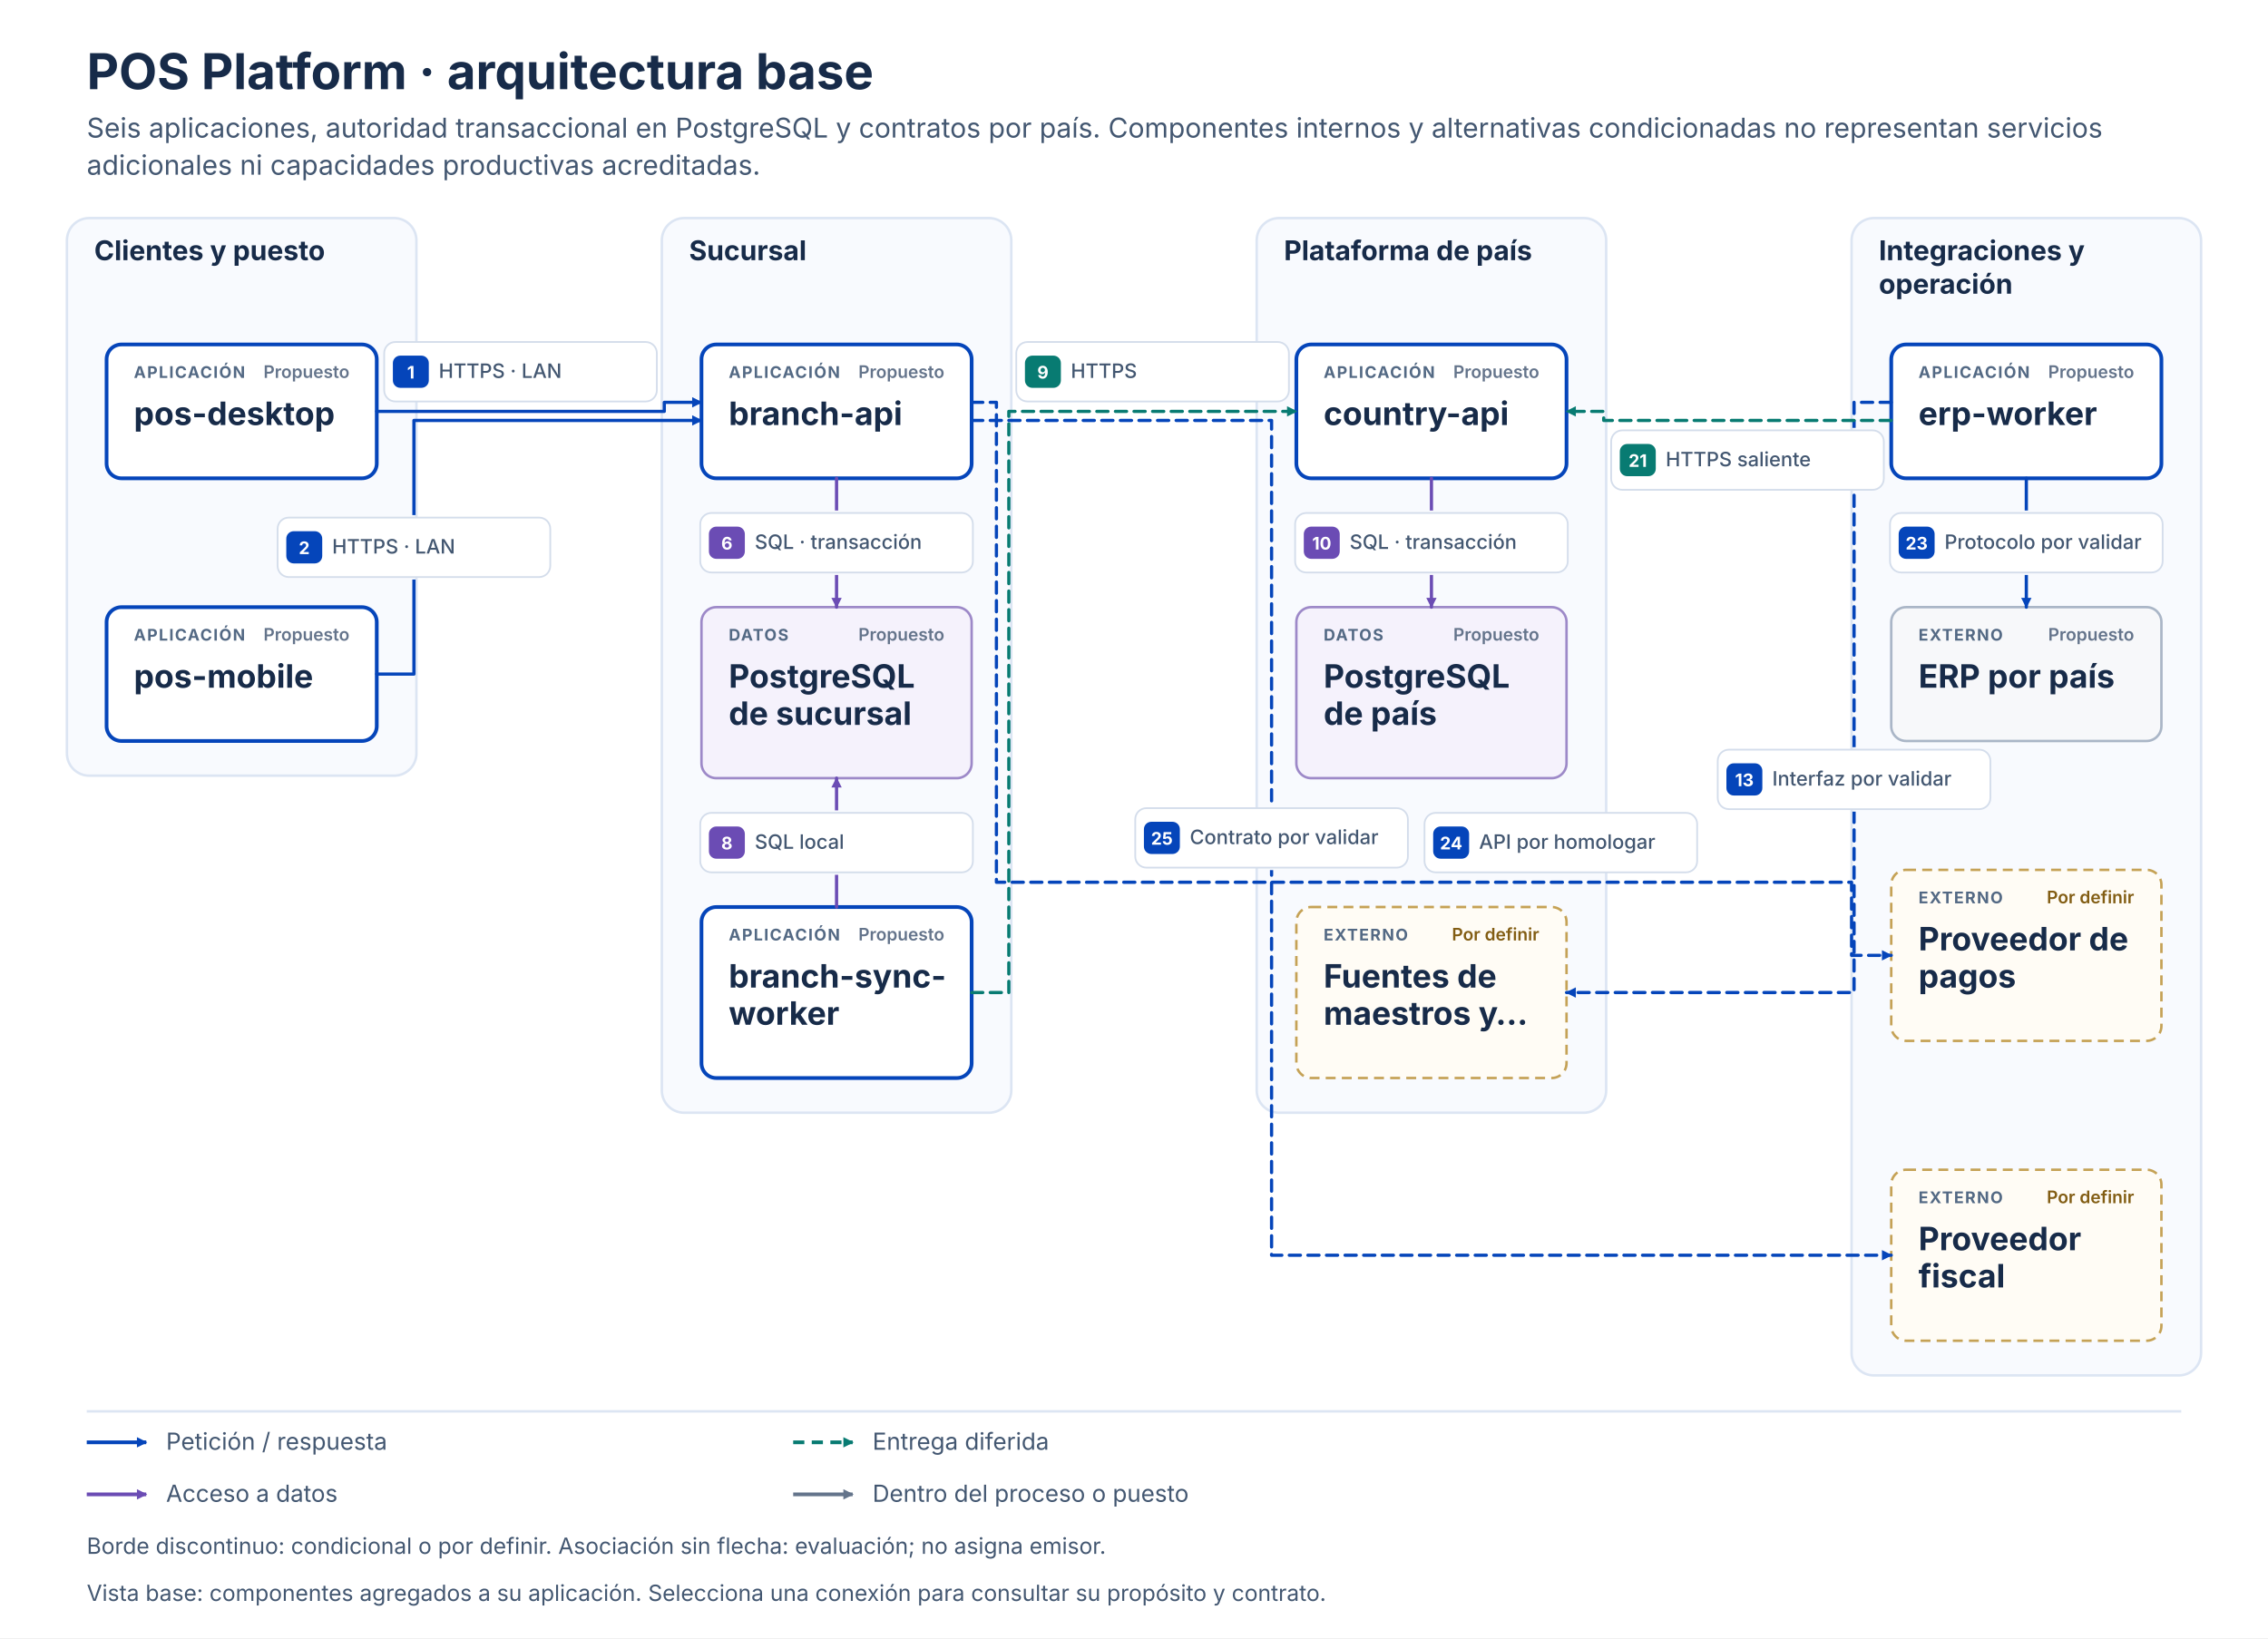
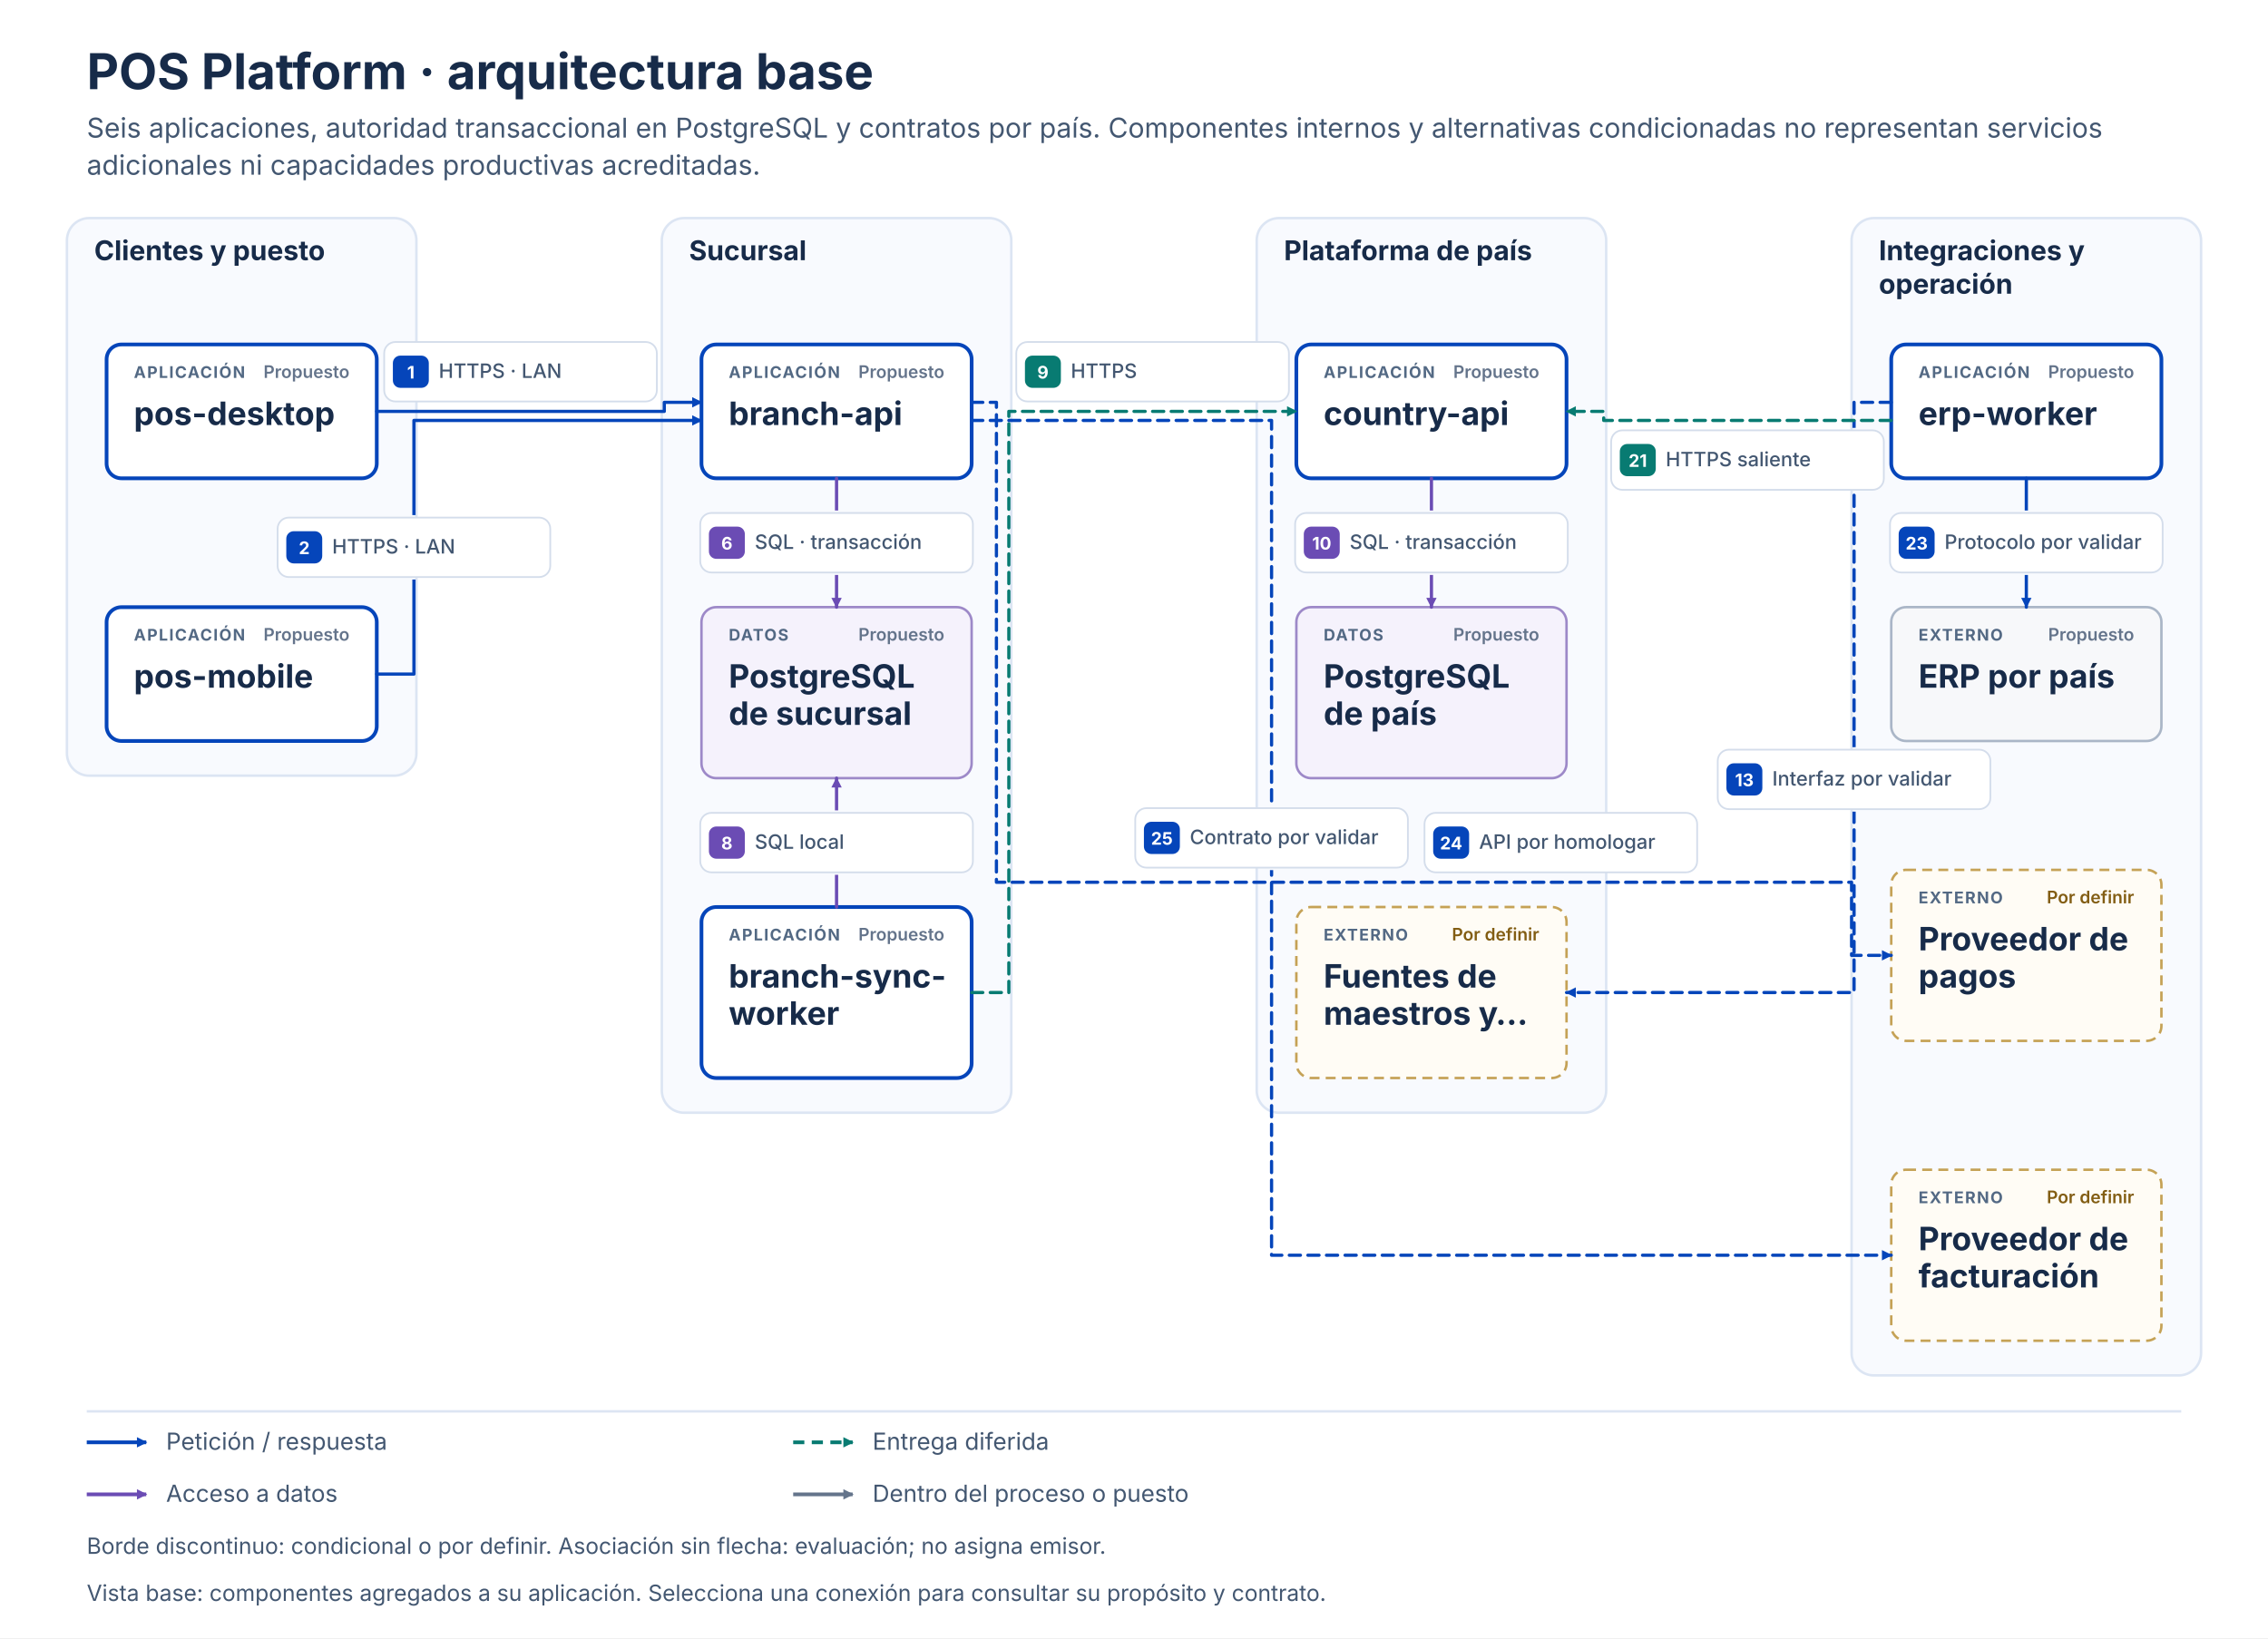
<svg xmlns="http://www.w3.org/2000/svg" class="architecture-svg" viewBox="0 0 1830 1322" width="1830" height="1322" role="img" aria-labelledby="architecture-title architecture-description">
  <defs>
    <style>
    .architecture-svg{font-family:Inter,system-ui,-apple-system,BlinkMacSystemFont,"Segoe UI",sans-serif;color:#172B49;background:#fff}
    .architecture-title,.architecture-node-title,.architecture-group-title{font-weight:700;fill:#172B49}
    .architecture-summary,.architecture-tech{fill:#435771}.architecture-tech{font-weight:500}
    .architecture-kind{font-weight:700;letter-spacing:1px;fill:#536984}.architecture-status{font-weight:600;fill:#64748B}
    .architecture-node-box{fill:#fff;stroke:#B4C5E3;stroke-width:2}.architecture-node[data-status="conditional"] .architecture-node-box,.architecture-node[data-status="unresolved"] .architecture-node-box{stroke-dasharray:8 5}
    .architecture-node[data-node-kind="app"] .architecture-node-box{stroke:#0545BA;stroke-width:3}.architecture-node[data-node-kind="data"] .architecture-node-box{fill:#F5F2FC;stroke:#9D89C8}
    .architecture-node[data-node-kind="external"] .architecture-node-box{fill:#F7F8FA;stroke:#AAB6C7}.architecture-node[data-status="unresolved"] .architecture-node-box{fill:#FFFCF5;stroke:#C5A256}
    .architecture-node[data-status="conditional"] .architecture-status{fill:#825D13}.architecture-node[data-status="unresolved"] .architecture-status{fill:#825D13}
    .architecture-edge-line{fill:none;stroke-width:2.6;stroke-linejoin:round;stroke-linecap:round}.architecture-edge-hit{fill:none;stroke:transparent;stroke-width:26;pointer-events:stroke}
    .architecture-edge-label{fill:#fff;stroke:#D4DDEB;stroke-width:1.4}.architecture-label-text{fill:#243B5A;font-weight:600}.architecture-label-protocol{fill:#435771;font-weight:500}.architecture-label-number{fill:#fff;font-weight:700}
    [data-item-id]{outline:none}[role="button"]{cursor:pointer}
    .architecture-node:is(:focus-visible,.is-selected,[aria-pressed="true"],[data-selected="true"]) .architecture-node-box{stroke:#0545BA;stroke-width:5;fill:#E9F0FE}
    .architecture-edge:is(:focus-visible,.is-selected,[aria-pressed="true"],[data-selected="true"]) .architecture-edge-line{stroke-width:5}
    .architecture-edge:is(:focus-visible,.is-selected,[aria-pressed="true"],[data-selected="true"]) .architecture-edge-label{stroke:#0545BA;stroke-width:3;fill:#E9F0FE}
    .architecture-node:is(.is-highlighted,.is-related) .architecture-node-box{stroke-width:4;stroke:#0545BA}.architecture-edge:is(.is-highlighted,.is-related) .architecture-edge-line{stroke-width:4}
    [data-item-id].is-muted{opacity:.2}
  </style>
    <mask id="architecture-label-clearance" maskUnits="userSpaceOnUse" x="0" y="0" width="1830" height="1322">
      <rect width="1830" height="1322" fill="#fff" />
      <rect x="308" y="274" width="224" height="52" fill="#000" />
      <rect x="222" y="415.7" width="224" height="52" fill="#000" />
      <rect x="563" y="412" width="224" height="52" fill="#000" />
      <rect x="563" y="654" width="224" height="52" fill="#000" />
      <rect x="818" y="274" width="224" height="52" fill="#000" />
      <rect x="1043" y="412" width="224" height="52" fill="#000" />
      <rect x="1384" y="603" width="224" height="52" fill="#000" />
      <rect x="1298" y="345.3" width="224" height="52" fill="#000" />
      <rect x="1523" y="412" width="224" height="52" fill="#000" />
      <rect x="1147.4" y="654" width="224" height="52" fill="#000" />
      <rect x="914" y="650.2" width="224" height="52" fill="#000" />
    </mask>
    <clipPath id="architecture-route-hit-area" clipPathUnits="userSpaceOnUse">
      <path clip-rule="evenodd" fill-rule="evenodd" d="M 0 0 h 1830 v 1322 h -1830 Z M 86 278 h 218 v 108 h -218 Z M 86 490 h 218 v 108 h -218 Z M 566 278 h 218 v 108 h -218 Z M 566 490 h 218 v 138 h -218 Z M 566 732 h 218 v 138 h -218 Z M 1046 278 h 218 v 108 h -218 Z M 1046 490 h 218 v 138 h -218 Z M 1046 732 h 218 v 138 h -218 Z M 1526 278 h 218 v 108 h -218 Z M 1526 490 h 218 v 108 h -218 Z M 1526 702 h 218 v 138 h -218 Z M 1526 944 h 218 v 138 h -218 Z M 309 275 h 222 v 50 h -222 Z M 223 416.7 h 222 v 50 h -222 Z M 564 413 h 222 v 50 h -222 Z M 564 655 h 222 v 50 h -222 Z M 819 275 h 222 v 50 h -222 Z M 1044 413 h 222 v 50 h -222 Z M 1385 604 h 222 v 50 h -222 Z M 1299 346.3 h 222 v 50 h -222 Z M 1524 413 h 222 v 50 h -222 Z M 1148.4 655 h 222 v 50 h -222 Z M 915 651.2 h 222 v 50 h -222 Z" />
    </clipPath>
    <marker id="architecture-arrow-sync" viewBox="0 0 12 12" refX="10" refY="6" markerWidth="10" markerHeight="10" orient="auto-start-reverse" markerUnits="userSpaceOnUse">
      <path d="M 1 1 L 11 6 L 1 11 Z" fill="#0545BA" />
    </marker>
    <marker id="architecture-arrow-async" viewBox="0 0 12 12" refX="10" refY="6" markerWidth="10" markerHeight="10" orient="auto-start-reverse" markerUnits="userSpaceOnUse">
      <path d="M 1 1 L 11 6 L 1 11 Z" fill="#087B72" />
    </marker>
    <marker id="architecture-arrow-data" viewBox="0 0 12 12" refX="10" refY="6" markerWidth="10" markerHeight="10" orient="auto-start-reverse" markerUnits="userSpaceOnUse">
      <path d="M 1 1 L 11 6 L 1 11 Z" fill="#6B4CB4" />
    </marker>
    <marker id="architecture-arrow-local" viewBox="0 0 12 12" refX="10" refY="6" markerWidth="10" markerHeight="10" orient="auto-start-reverse" markerUnits="userSpaceOnUse">
      <path d="M 1 1 L 11 6 L 1 11 Z" fill="#64748B" />
    </marker>
  </defs>
  <rect width="1830" height="1322" fill="#fff" />
  <text class="architecture-title" x="70" y="72" font-size="40">
    <tspan x="70" dy="0">POS Platform · arquitectura base</tspan>
  </text>
  <text class="architecture-summary" x="70" y="111" font-size="22">
    <tspan x="70" dy="0">Seis aplicaciones, autoridad transaccional en PostgreSQL y contratos por país. Componentes internos y alternativas condicionadas no representan servicios</tspan>
    <tspan x="70" dy="30">adicionales ni capacidades productivas acreditadas.</tspan>
  </text>
  <g class="architecture-group">
    <rect x="54" y="176" width="282" height="450" rx="18" fill="#F8FAFE" stroke="#DCE5F3" stroke-width="2" />
    <text class="architecture-group-title" x="76" y="210" font-size="22">
      <tspan x="76" dy="0">Clientes y puesto</tspan>
    </text>
  </g>
  <g class="architecture-group">
    <rect x="534" y="176" width="282" height="722" rx="18" fill="#F8FAFE" stroke="#DCE5F3" stroke-width="2" />
    <text class="architecture-group-title" x="556" y="210" font-size="22">
      <tspan x="556" dy="0">Sucursal</tspan>
    </text>
  </g>
  <g class="architecture-group">
    <rect x="1014" y="176" width="282" height="722" rx="18" fill="#F8FAFE" stroke="#DCE5F3" stroke-width="2" />
    <text class="architecture-group-title" x="1036" y="210" font-size="22">
      <tspan x="1036" dy="0">Plataforma de país</tspan>
    </text>
  </g>
  <g class="architecture-group">
    <rect x="1494" y="176" width="282" height="934" rx="18" fill="#F8FAFE" stroke="#DCE5F3" stroke-width="2" />
    <text class="architecture-group-title" x="1516" y="210" font-size="22">
      <tspan x="1516" dy="0">Integraciones y</tspan>
      <tspan x="1516" dy="27">operación</tspan>
    </text>
  </g>
  <g class="architecture-node" data-node-kind="app" data-status="proposed" data-item-id="desktop" data-item-kind="node">
    <rect class="architecture-node-box" x="86" y="278" width="218" height="108" rx="12" />
    <text class="architecture-kind" x="108" y="305" font-size="13">
      <tspan x="108" dy="0">APLICACIÓN</tspan>
    </text>
    <text class="architecture-status" x="282" y="305" font-size="14" text-anchor="end">Propuesto</text>
    <text class="architecture-node-title" x="108" y="343" font-size="26">
      <tspan x="108" dy="0">pos-desktop</tspan>
    </text>
    <text class="architecture-tech" x="108" y="278" font-size="18" />
    <text class="architecture-summary" x="108" y="278" font-size="19" />
  </g>
  <g class="architecture-node" data-node-kind="app" data-status="proposed" data-item-id="mobile" data-item-kind="node">
    <rect class="architecture-node-box" x="86" y="490" width="218" height="108" rx="12" />
    <text class="architecture-kind" x="108" y="517" font-size="13">
      <tspan x="108" dy="0">APLICACIÓN</tspan>
    </text>
    <text class="architecture-status" x="282" y="517" font-size="14" text-anchor="end">Propuesto</text>
    <text class="architecture-node-title" x="108" y="555" font-size="26">
      <tspan x="108" dy="0">pos-mobile</tspan>
    </text>
    <text class="architecture-tech" x="108" y="490" font-size="18" />
    <text class="architecture-summary" x="108" y="490" font-size="19" />
  </g>
  <g class="architecture-node" data-node-kind="app" data-status="proposed" data-item-id="branch-api" data-item-kind="node">
    <rect class="architecture-node-box" x="566" y="278" width="218" height="108" rx="12" />
    <text class="architecture-kind" x="588" y="305" font-size="13">
      <tspan x="588" dy="0">APLICACIÓN</tspan>
    </text>
    <text class="architecture-status" x="762" y="305" font-size="14" text-anchor="end">Propuesto</text>
    <text class="architecture-node-title" x="588" y="343" font-size="26">
      <tspan x="588" dy="0">branch-api</tspan>
    </text>
    <text class="architecture-tech" x="588" y="278" font-size="18" />
    <text class="architecture-summary" x="588" y="278" font-size="19" />
  </g>
  <g class="architecture-node" data-node-kind="data" data-status="proposed" data-item-id="branch-db" data-item-kind="node">
    <rect class="architecture-node-box" x="566" y="490" width="218" height="138" rx="12" />
    <text class="architecture-kind" x="588" y="517" font-size="13">
      <tspan x="588" dy="0">DATOS</tspan>
    </text>
    <text class="architecture-status" x="762" y="517" font-size="14" text-anchor="end">Propuesto</text>
    <text class="architecture-node-title" x="588" y="555" font-size="26">
      <tspan x="588" dy="0">PostgreSQL</tspan>
      <tspan x="588" dy="30">de sucursal</tspan>
    </text>
    <text class="architecture-tech" x="588" y="490" font-size="18" />
    <text class="architecture-summary" x="588" y="490" font-size="19" />
  </g>
  <g class="architecture-node" data-node-kind="app" data-status="proposed" data-item-id="branch-sync" data-item-kind="node">
    <rect class="architecture-node-box" x="566" y="732" width="218" height="138" rx="12" />
    <text class="architecture-kind" x="588" y="759" font-size="13">
      <tspan x="588" dy="0">APLICACIÓN</tspan>
    </text>
    <text class="architecture-status" x="762" y="759" font-size="14" text-anchor="end">Propuesto</text>
    <text class="architecture-node-title" x="588" y="797" font-size="26">
      <tspan x="588" dy="0">branch-sync-</tspan>
      <tspan x="588" dy="30">worker</tspan>
    </text>
    <text class="architecture-tech" x="588" y="732" font-size="18" />
    <text class="architecture-summary" x="588" y="732" font-size="19" />
  </g>
  <g class="architecture-node" data-node-kind="app" data-status="proposed" data-item-id="country-api" data-item-kind="node">
    <rect class="architecture-node-box" x="1046" y="278" width="218" height="108" rx="12" />
    <text class="architecture-kind" x="1068" y="305" font-size="13">
      <tspan x="1068" dy="0">APLICACIÓN</tspan>
    </text>
    <text class="architecture-status" x="1242" y="305" font-size="14" text-anchor="end">Propuesto</text>
    <text class="architecture-node-title" x="1068" y="343" font-size="26">
      <tspan x="1068" dy="0">country-api</tspan>
    </text>
    <text class="architecture-tech" x="1068" y="278" font-size="18" />
    <text class="architecture-summary" x="1068" y="278" font-size="19" />
  </g>
  <g class="architecture-node" data-node-kind="data" data-status="proposed" data-item-id="country-db" data-item-kind="node">
    <rect class="architecture-node-box" x="1046" y="490" width="218" height="138" rx="12" />
    <text class="architecture-kind" x="1068" y="517" font-size="13">
      <tspan x="1068" dy="0">DATOS</tspan>
    </text>
    <text class="architecture-status" x="1242" y="517" font-size="14" text-anchor="end">Propuesto</text>
    <text class="architecture-node-title" x="1068" y="555" font-size="26">
      <tspan x="1068" dy="0">PostgreSQL</tspan>
      <tspan x="1068" dy="30">de país</tspan>
    </text>
    <text class="architecture-tech" x="1068" y="490" font-size="18" />
    <text class="architecture-summary" x="1068" y="490" font-size="19" />
  </g>
  <g class="architecture-node" data-node-kind="external" data-status="unresolved" data-item-id="masters" data-item-kind="node">
    <rect class="architecture-node-box" x="1046" y="732" width="218" height="138" rx="12" />
    <text class="architecture-kind" x="1068" y="759" font-size="13">
      <tspan x="1068" dy="0">EXTERNO</tspan>
    </text>
    <text class="architecture-status" x="1242" y="759" font-size="14" text-anchor="end">Por definir</text>
    <text class="architecture-node-title" x="1068" y="797" font-size="26">
      <tspan x="1068" dy="0">Fuentes de</tspan>
      <tspan x="1068" dy="30">maestros y…</tspan>
    </text>
    <text class="architecture-tech" x="1068" y="732" font-size="18" />
    <text class="architecture-summary" x="1068" y="732" font-size="19" />
  </g>
  <g class="architecture-node" data-node-kind="app" data-status="proposed" data-item-id="erp-worker" data-item-kind="node">
    <rect class="architecture-node-box" x="1526" y="278" width="218" height="108" rx="12" />
    <text class="architecture-kind" x="1548" y="305" font-size="13">
      <tspan x="1548" dy="0">APLICACIÓN</tspan>
    </text>
    <text class="architecture-status" x="1722" y="305" font-size="14" text-anchor="end">Propuesto</text>
    <text class="architecture-node-title" x="1548" y="343" font-size="26">
      <tspan x="1548" dy="0">erp-worker</tspan>
    </text>
    <text class="architecture-tech" x="1548" y="278" font-size="18" />
    <text class="architecture-summary" x="1548" y="278" font-size="19" />
  </g>
  <g class="architecture-node" data-node-kind="external" data-status="proposed" data-item-id="erp" data-item-kind="node">
    <rect class="architecture-node-box" x="1526" y="490" width="218" height="108" rx="12" />
    <text class="architecture-kind" x="1548" y="517" font-size="13">
      <tspan x="1548" dy="0">EXTERNO</tspan>
    </text>
    <text class="architecture-status" x="1722" y="517" font-size="14" text-anchor="end">Propuesto</text>
    <text class="architecture-node-title" x="1548" y="555" font-size="26">
      <tspan x="1548" dy="0">ERP por país</tspan>
    </text>
    <text class="architecture-tech" x="1548" y="490" font-size="18" />
    <text class="architecture-summary" x="1548" y="490" font-size="19" />
  </g>
  <g class="architecture-node" data-node-kind="external" data-status="unresolved" data-item-id="payments" data-item-kind="node">
    <rect class="architecture-node-box" x="1526" y="702" width="218" height="138" rx="12" />
    <text class="architecture-kind" x="1548" y="729" font-size="13">
      <tspan x="1548" dy="0">EXTERNO</tspan>
    </text>
    <text class="architecture-status" x="1722" y="729" font-size="14" text-anchor="end">Por definir</text>
    <text class="architecture-node-title" x="1548" y="767" font-size="26">
      <tspan x="1548" dy="0">Proveedor de</tspan>
      <tspan x="1548" dy="30">pagos</tspan>
    </text>
    <text class="architecture-tech" x="1548" y="702" font-size="18" />
    <text class="architecture-summary" x="1548" y="702" font-size="19" />
  </g>
  <g class="architecture-node" data-node-kind="external" data-status="unresolved" data-item-id="fiscal" data-item-kind="node">
    <rect class="architecture-node-box" x="1526" y="944" width="218" height="138" rx="12" />
    <text class="architecture-kind" x="1548" y="971" font-size="13">
      <tspan x="1548" dy="0">EXTERNO</tspan>
    </text>
    <text class="architecture-status" x="1722" y="971" font-size="14" text-anchor="end">Por definir</text>
    <text class="architecture-node-title" x="1548" y="1009" font-size="26">
-       <tspan x="1548" dy="0">Proveedor</tspan>
-       <tspan x="1548" dy="30">fiscal</tspan>
+       <tspan x="1548" dy="0">Proveedor de</tspan>
+       <tspan x="1548" dy="30">facturación</tspan>
    </text>
    <text class="architecture-tech" x="1548" y="944" font-size="18" />
    <text class="architecture-summary" x="1548" y="944" font-size="19" />
  </g>
  <g class="architecture-edge" data-from="desktop" data-to="branch-api" data-relation="communication" data-mode="sync" data-status="proposed" data-item-id="desktop-api" data-item-kind="edge">
    <path class="architecture-edge-hit" d="M 304 332 L 536 332 L 536 324.7 L 566 324.7" clip-path="url(#architecture-route-hit-area)" />
    <path class="architecture-edge-line" d="M 304 332 L 536 332 L 536 324.7 L 566 324.7" stroke="#0545BA" marker-end="url(#architecture-arrow-sync)" mask="url(#architecture-label-clearance)" pointer-events="none" />
    <rect class="architecture-edge-label" x="310" y="276" width="220" height="48" rx="9" />
    <rect x="317" y="287" width="29" height="26" rx="6" fill="#0545BA" />
    <text class="architecture-label-number" x="331.5" y="305.5" text-anchor="middle" font-size="14">1</text>
    <text class="architecture-label-text" x="354" y="298" font-size="17" />
    <text class="architecture-label-protocol" x="354" y="305" font-size="16">
      <tspan x="354" dy="0">HTTPS · LAN</tspan>
    </text>
  </g>
  <g class="architecture-edge" data-from="mobile" data-to="branch-api" data-relation="communication" data-mode="sync" data-status="proposed" data-item-id="mobile-api" data-item-kind="edge">
    <path class="architecture-edge-hit" d="M 304 544 L 334 544 L 334 339.3 L 566 339.3" clip-path="url(#architecture-route-hit-area)" />
    <path class="architecture-edge-line" d="M 304 544 L 334 544 L 334 339.3 L 566 339.3" stroke="#0545BA" marker-end="url(#architecture-arrow-sync)" mask="url(#architecture-label-clearance)" pointer-events="none" />
    <rect class="architecture-edge-label" x="224" y="417.7" width="220" height="48" rx="9" />
    <rect x="231" y="428.7" width="29" height="26" rx="6" fill="#0545BA" />
    <text class="architecture-label-number" x="245.5" y="447.2" text-anchor="middle" font-size="14">2</text>
    <text class="architecture-label-text" x="268" y="439.7" font-size="17" />
    <text class="architecture-label-protocol" x="268" y="446.7" font-size="16">
      <tspan x="268" dy="0">HTTPS · LAN</tspan>
    </text>
  </g>
  <g class="architecture-edge" data-from="branch-api" data-to="branch-db" data-relation="communication" data-mode="data" data-status="proposed" data-item-id="commit-local" data-item-kind="edge">
    <path class="architecture-edge-hit" d="M 675 386 L 675 490" clip-path="url(#architecture-route-hit-area)" />
    <path class="architecture-edge-line" d="M 675 386 L 675 490" stroke="#6B4CB4" marker-end="url(#architecture-arrow-data)" mask="url(#architecture-label-clearance)" pointer-events="none" />
    <rect class="architecture-edge-label" x="565" y="414" width="220" height="48" rx="9" />
    <rect x="572" y="425" width="29" height="26" rx="6" fill="#6B4CB4" />
    <text class="architecture-label-number" x="586.5" y="443.5" text-anchor="middle" font-size="14">6</text>
    <text class="architecture-label-text" x="609" y="436" font-size="17" />
    <text class="architecture-label-protocol" x="609" y="443" font-size="16">
      <tspan x="609" dy="0">SQL · transacción</tspan>
    </text>
  </g>
  <g class="architecture-edge" data-from="branch-sync" data-to="branch-db" data-relation="communication" data-mode="data" data-status="proposed" data-item-id="sync-local" data-item-kind="edge">
    <path class="architecture-edge-hit" d="M 675 732 L 675 628" clip-path="url(#architecture-route-hit-area)" />
    <path class="architecture-edge-line" d="M 675 732 L 675 628" stroke="#6B4CB4" marker-end="url(#architecture-arrow-data)" mask="url(#architecture-label-clearance)" pointer-events="none" />
    <rect class="architecture-edge-label" x="565" y="656" width="220" height="48" rx="9" />
    <rect x="572" y="667" width="29" height="26" rx="6" fill="#6B4CB4" />
    <text class="architecture-label-number" x="586.5" y="685.5" text-anchor="middle" font-size="14">8</text>
    <text class="architecture-label-text" x="609" y="678" font-size="17" />
    <text class="architecture-label-protocol" x="609" y="685" font-size="16">
      <tspan x="609" dy="0">SQL local</tspan>
    </text>
  </g>
  <g class="architecture-edge" data-from="branch-sync" data-to="country-api" data-relation="communication" data-mode="async" data-status="proposed" data-item-id="sync-country" data-item-kind="edge">
    <path class="architecture-edge-hit" d="M 784 801 L 814 801 L 814 332 L 1046 332" clip-path="url(#architecture-route-hit-area)" />
    <path class="architecture-edge-line" d="M 784 801 L 814 801 L 814 332 L 1046 332" stroke="#087B72" stroke-dasharray="9 6" marker-end="url(#architecture-arrow-async)" mask="url(#architecture-label-clearance)" pointer-events="none" />
    <rect class="architecture-edge-label" x="820" y="276" width="220" height="48" rx="9" />
    <rect x="827" y="287" width="29" height="26" rx="6" fill="#087B72" />
    <text class="architecture-label-number" x="841.5" y="305.5" text-anchor="middle" font-size="14">9</text>
    <text class="architecture-label-text" x="864" y="298" font-size="17" />
    <text class="architecture-label-protocol" x="864" y="305" font-size="16">
      <tspan x="864" dy="0">HTTPS</tspan>
    </text>
  </g>
  <g class="architecture-edge" data-from="country-api" data-to="country-db" data-relation="communication" data-mode="data" data-status="proposed" data-item-id="accept-country" data-item-kind="edge">
    <path class="architecture-edge-hit" d="M 1155 386 L 1155 490" clip-path="url(#architecture-route-hit-area)" />
    <path class="architecture-edge-line" d="M 1155 386 L 1155 490" stroke="#6B4CB4" marker-end="url(#architecture-arrow-data)" mask="url(#architecture-label-clearance)" pointer-events="none" />
    <rect class="architecture-edge-label" x="1045" y="414" width="220" height="48" rx="9" />
    <rect x="1052" y="425" width="29" height="26" rx="6" fill="#6B4CB4" />
    <text class="architecture-label-number" x="1066.5" y="443.5" text-anchor="middle" font-size="14">10</text>
    <text class="architecture-label-text" x="1089" y="436" font-size="17" />
    <text class="architecture-label-protocol" x="1089" y="443" font-size="16">
      <tspan x="1089" dy="0">SQL · transacción</tspan>
    </text>
  </g>
  <g class="architecture-edge" data-from="erp-worker" data-to="masters" data-relation="communication" data-mode="sync" data-status="unresolved" data-item-id="fetch-source" data-item-kind="edge">
    <path class="architecture-edge-hit" d="M 1526 324.7 L 1496 324.7 L 1496 801 L 1264 801" clip-path="url(#architecture-route-hit-area)" />
    <path class="architecture-edge-line" d="M 1526 324.7 L 1496 324.7 L 1496 801 L 1264 801" stroke="#0545BA" stroke-dasharray="9 6" marker-end="url(#architecture-arrow-sync)" mask="url(#architecture-label-clearance)" pointer-events="none" />
    <rect class="architecture-edge-label" x="1386" y="605" width="220" height="48" rx="9" />
    <rect x="1393" y="616" width="29" height="26" rx="6" fill="#0545BA" />
    <text class="architecture-label-number" x="1407.5" y="634.5" text-anchor="middle" font-size="14">13</text>
    <text class="architecture-label-text" x="1430" y="627" font-size="17" />
    <text class="architecture-label-protocol" x="1430" y="634" font-size="16">
      <tspan x="1430" dy="0">Interfaz por validar</tspan>
    </text>
  </g>
  <g class="architecture-edge" data-from="erp-worker" data-to="country-api" data-relation="communication" data-mode="async" data-status="proposed" data-item-id="claim-report" data-item-kind="edge">
    <path class="architecture-edge-hit" d="M 1526 339.3 L 1294 339.3 L 1294 332 L 1264 332" clip-path="url(#architecture-route-hit-area)" />
    <path class="architecture-edge-line" d="M 1526 339.3 L 1294 339.3 L 1294 332 L 1264 332" stroke="#087B72" stroke-dasharray="9 6" marker-end="url(#architecture-arrow-async)" mask="url(#architecture-label-clearance)" pointer-events="none" />
    <rect class="architecture-edge-label" x="1300" y="347.3" width="220" height="48" rx="9" />
    <rect x="1307" y="358.3" width="29" height="26" rx="6" fill="#087B72" />
    <text class="architecture-label-number" x="1321.5" y="376.8" text-anchor="middle" font-size="14">21</text>
    <text class="architecture-label-text" x="1344" y="369.3" font-size="17" />
    <text class="architecture-label-protocol" x="1344" y="376.3" font-size="16">
      <tspan x="1344" dy="0">HTTPS saliente</tspan>
    </text>
  </g>
  <g class="architecture-edge" data-from="erp-worker" data-to="erp" data-relation="communication" data-mode="sync" data-status="proposed" data-item-id="send-erp" data-item-kind="edge">
    <path class="architecture-edge-hit" d="M 1635 386 L 1635 490" clip-path="url(#architecture-route-hit-area)" />
    <path class="architecture-edge-line" d="M 1635 386 L 1635 490" stroke="#0545BA" marker-end="url(#architecture-arrow-sync)" mask="url(#architecture-label-clearance)" pointer-events="none" />
    <rect class="architecture-edge-label" x="1525" y="414" width="220" height="48" rx="9" />
    <rect x="1532" y="425" width="29" height="26" rx="6" fill="#0545BA" />
    <text class="architecture-label-number" x="1546.5" y="443.5" text-anchor="middle" font-size="14">23</text>
    <text class="architecture-label-text" x="1569" y="436" font-size="17" />
    <text class="architecture-label-protocol" x="1569" y="443" font-size="16">
      <tspan x="1569" dy="0">Protocolo por validar</tspan>
    </text>
  </g>
  <g class="architecture-edge" data-from="branch-api" data-to="payments" data-relation="communication" data-mode="sync" data-status="conditional" data-item-id="payment-api" data-item-kind="edge">
    <path class="architecture-edge-hit" d="M 784 324.7 L 804 324.7 L 804 712 L 1494 712 L 1494 771 L 1526 771" clip-path="url(#architecture-route-hit-area)" />
    <path class="architecture-edge-line" d="M 784 324.7 L 804 324.7 L 804 712 L 1494 712 L 1494 771 L 1526 771" stroke="#0545BA" stroke-dasharray="9 6" marker-end="url(#architecture-arrow-sync)" mask="url(#architecture-label-clearance)" pointer-events="none" />
    <rect class="architecture-edge-label" x="1149.4" y="656" width="220" height="48" rx="9" />
    <rect x="1156.4" y="667" width="29" height="26" rx="6" fill="#0545BA" />
    <text class="architecture-label-number" x="1170.9" y="685.5" text-anchor="middle" font-size="14">24</text>
    <text class="architecture-label-text" x="1193.4" y="678" font-size="17" />
    <text class="architecture-label-protocol" x="1193.4" y="685" font-size="16">
      <tspan x="1193.4" dy="0">API por homologar</tspan>
    </text>
  </g>
  <g class="architecture-edge" data-from="branch-api" data-to="fiscal" data-relation="communication" data-mode="sync" data-status="conditional" data-item-id="fiscal-api" data-item-kind="edge">
    <path class="architecture-edge-hit" d="M 784 339.3 L 1026 339.3 L 1026 1013 L 1526 1013" clip-path="url(#architecture-route-hit-area)" />
    <path class="architecture-edge-line" d="M 784 339.3 L 1026 339.3 L 1026 1013 L 1526 1013" stroke="#0545BA" stroke-dasharray="9 6" marker-end="url(#architecture-arrow-sync)" mask="url(#architecture-label-clearance)" pointer-events="none" />
    <rect class="architecture-edge-label" x="916" y="652.2" width="220" height="48" rx="9" />
    <rect x="923" y="663.2" width="29" height="26" rx="6" fill="#0545BA" />
    <text class="architecture-label-number" x="937.5" y="681.7" text-anchor="middle" font-size="14">25</text>
    <text class="architecture-label-text" x="960" y="674.2" font-size="17" />
    <text class="architecture-label-protocol" x="960" y="681.2" font-size="16">
      <tspan x="960" dy="0">Contrato por validar</tspan>
    </text>
  </g>
  <g aria-label="Leyenda">
    <path d="M 70 1139 H 1760" stroke="#DCE5F3" stroke-width="2" />
    <path d="M 70 1164 h 48" stroke="#0545BA" stroke-width="3" marker-end="url(#architecture-arrow-sync)" />
    <text x="134" y="1170" font-size="19" fill="#435771">Petición / respuesta</text>
    <path d="M 640 1164 h 48" stroke="#087B72" stroke-width="3" stroke-dasharray="9 6" marker-end="url(#architecture-arrow-async)" />
    <text x="704" y="1170" font-size="19" fill="#435771">Entrega diferida</text>
    <path d="M 70 1206 h 48" stroke="#6B4CB4" stroke-width="3" marker-end="url(#architecture-arrow-data)" />
    <text x="134" y="1212" font-size="19" fill="#435771">Acceso a datos</text>
    <path d="M 640 1206 h 48" stroke="#64748B" stroke-width="3" marker-end="url(#architecture-arrow-local)" />
    <text x="704" y="1212" font-size="19" fill="#435771">Dentro del proceso o puesto</text>
    <text class="architecture-summary" x="70" y="1254" font-size="18">
      <tspan x="70" dy="0">Borde discontinuo: condicional o por definir. Asociación sin flecha: evaluación; no asigna emisor.</tspan>
    </text>
    <text class="architecture-summary" x="70" y="1292" font-size="18">
      <tspan x="70" dy="0">Vista base: componentes agregados a su aplicación. Selecciona una conexión para consultar su propósito y contrato.</tspan>
    </text>
  </g>
</svg>
